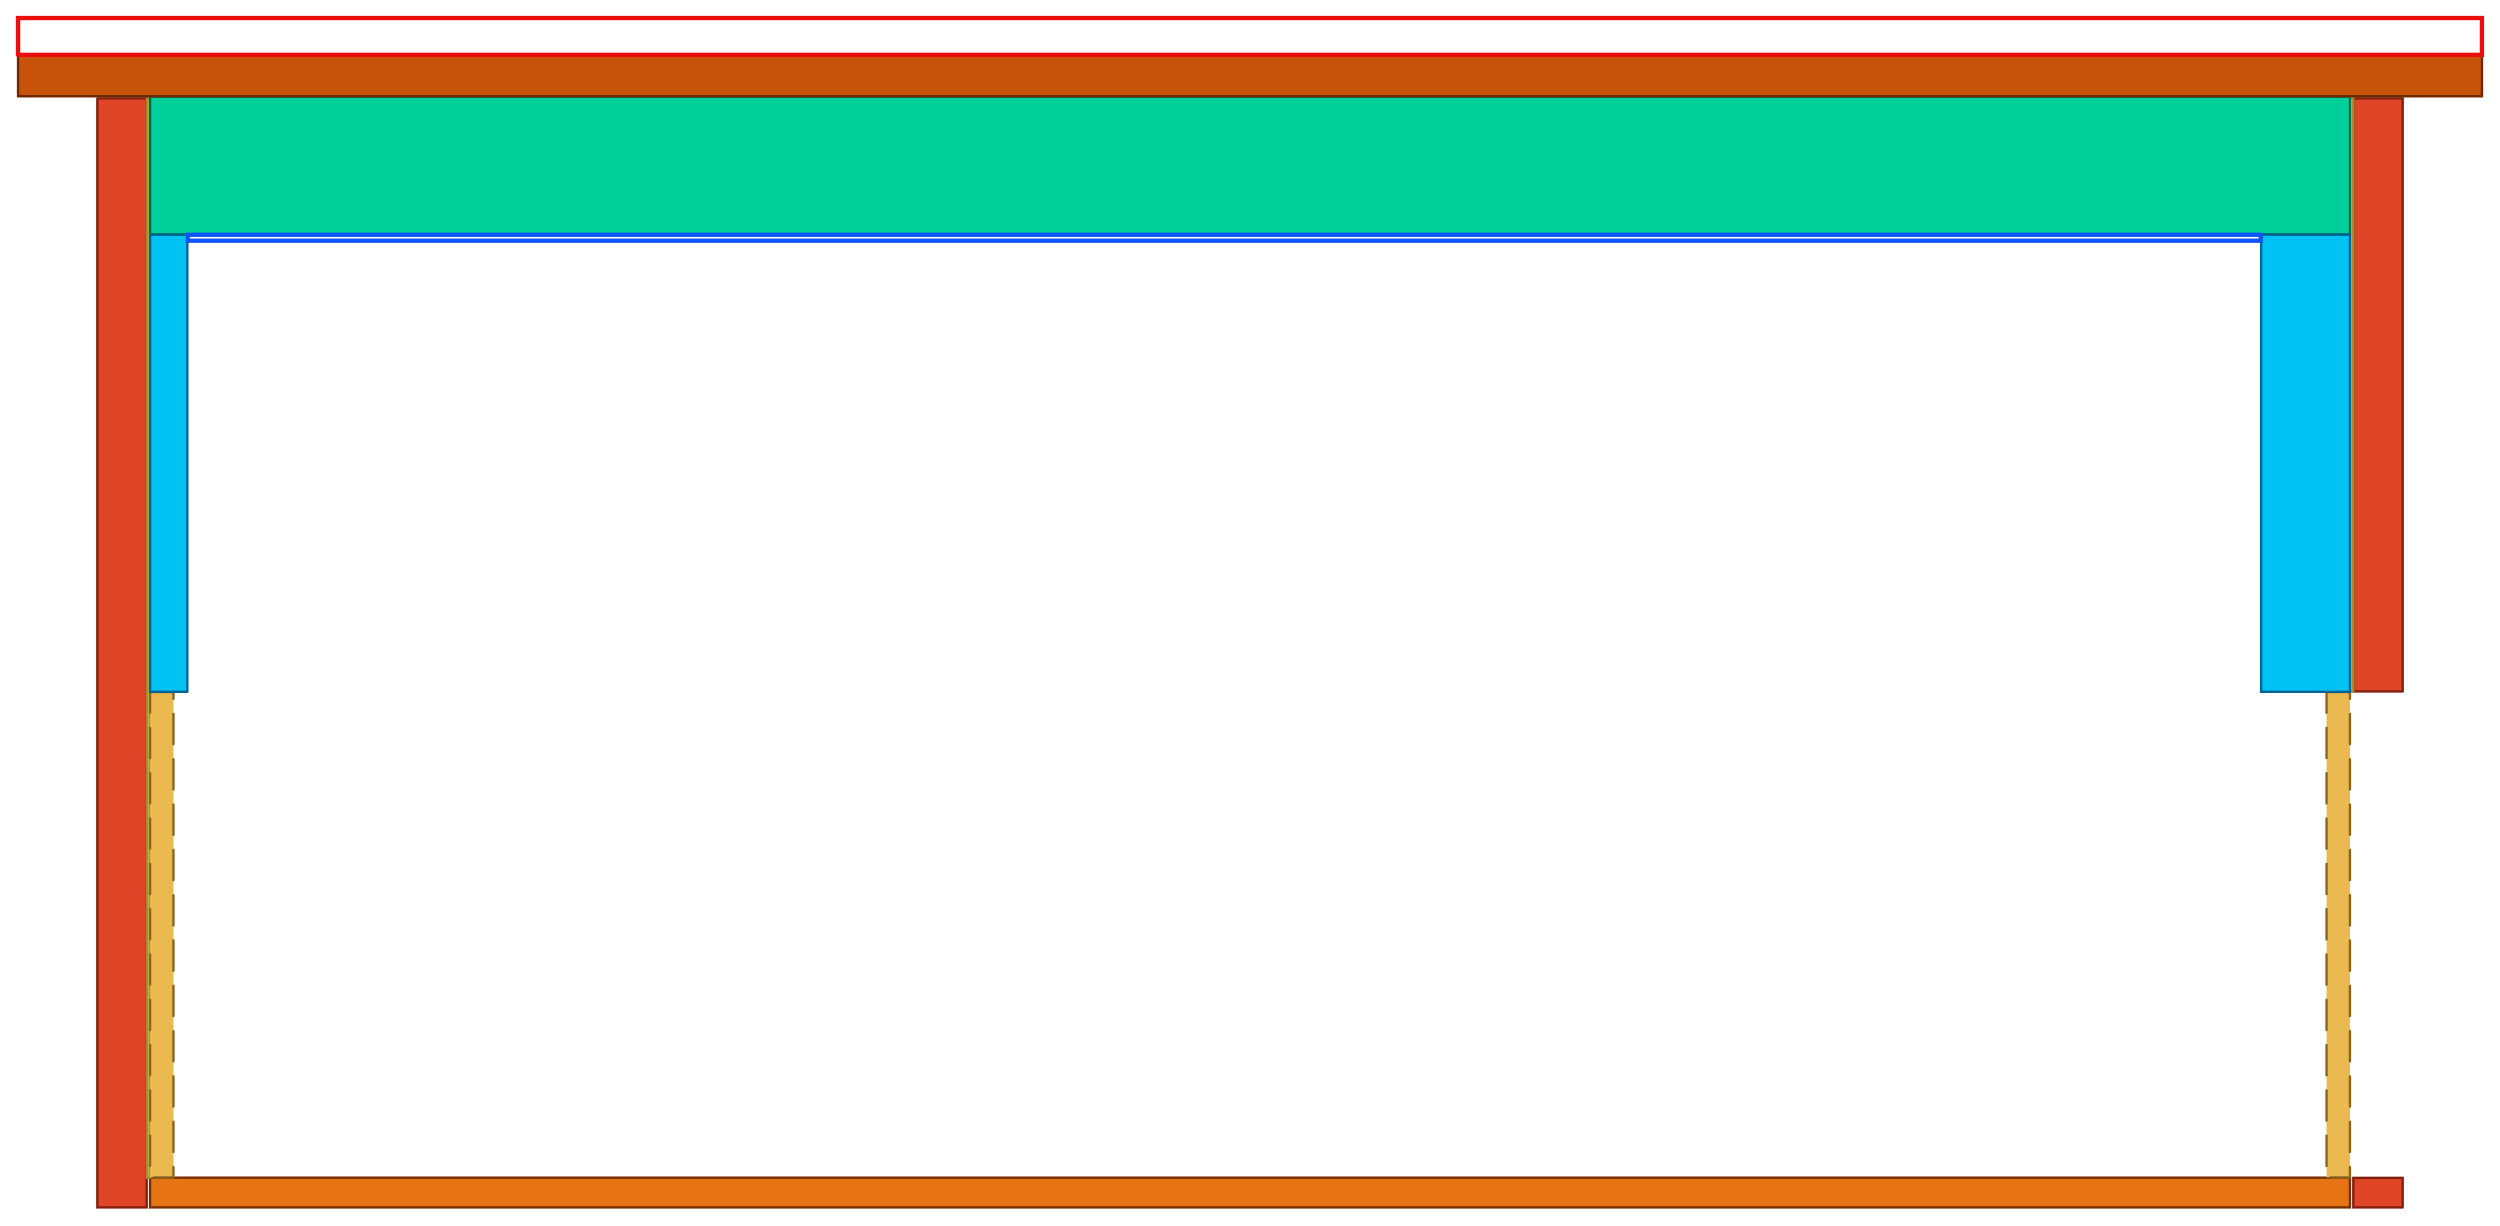
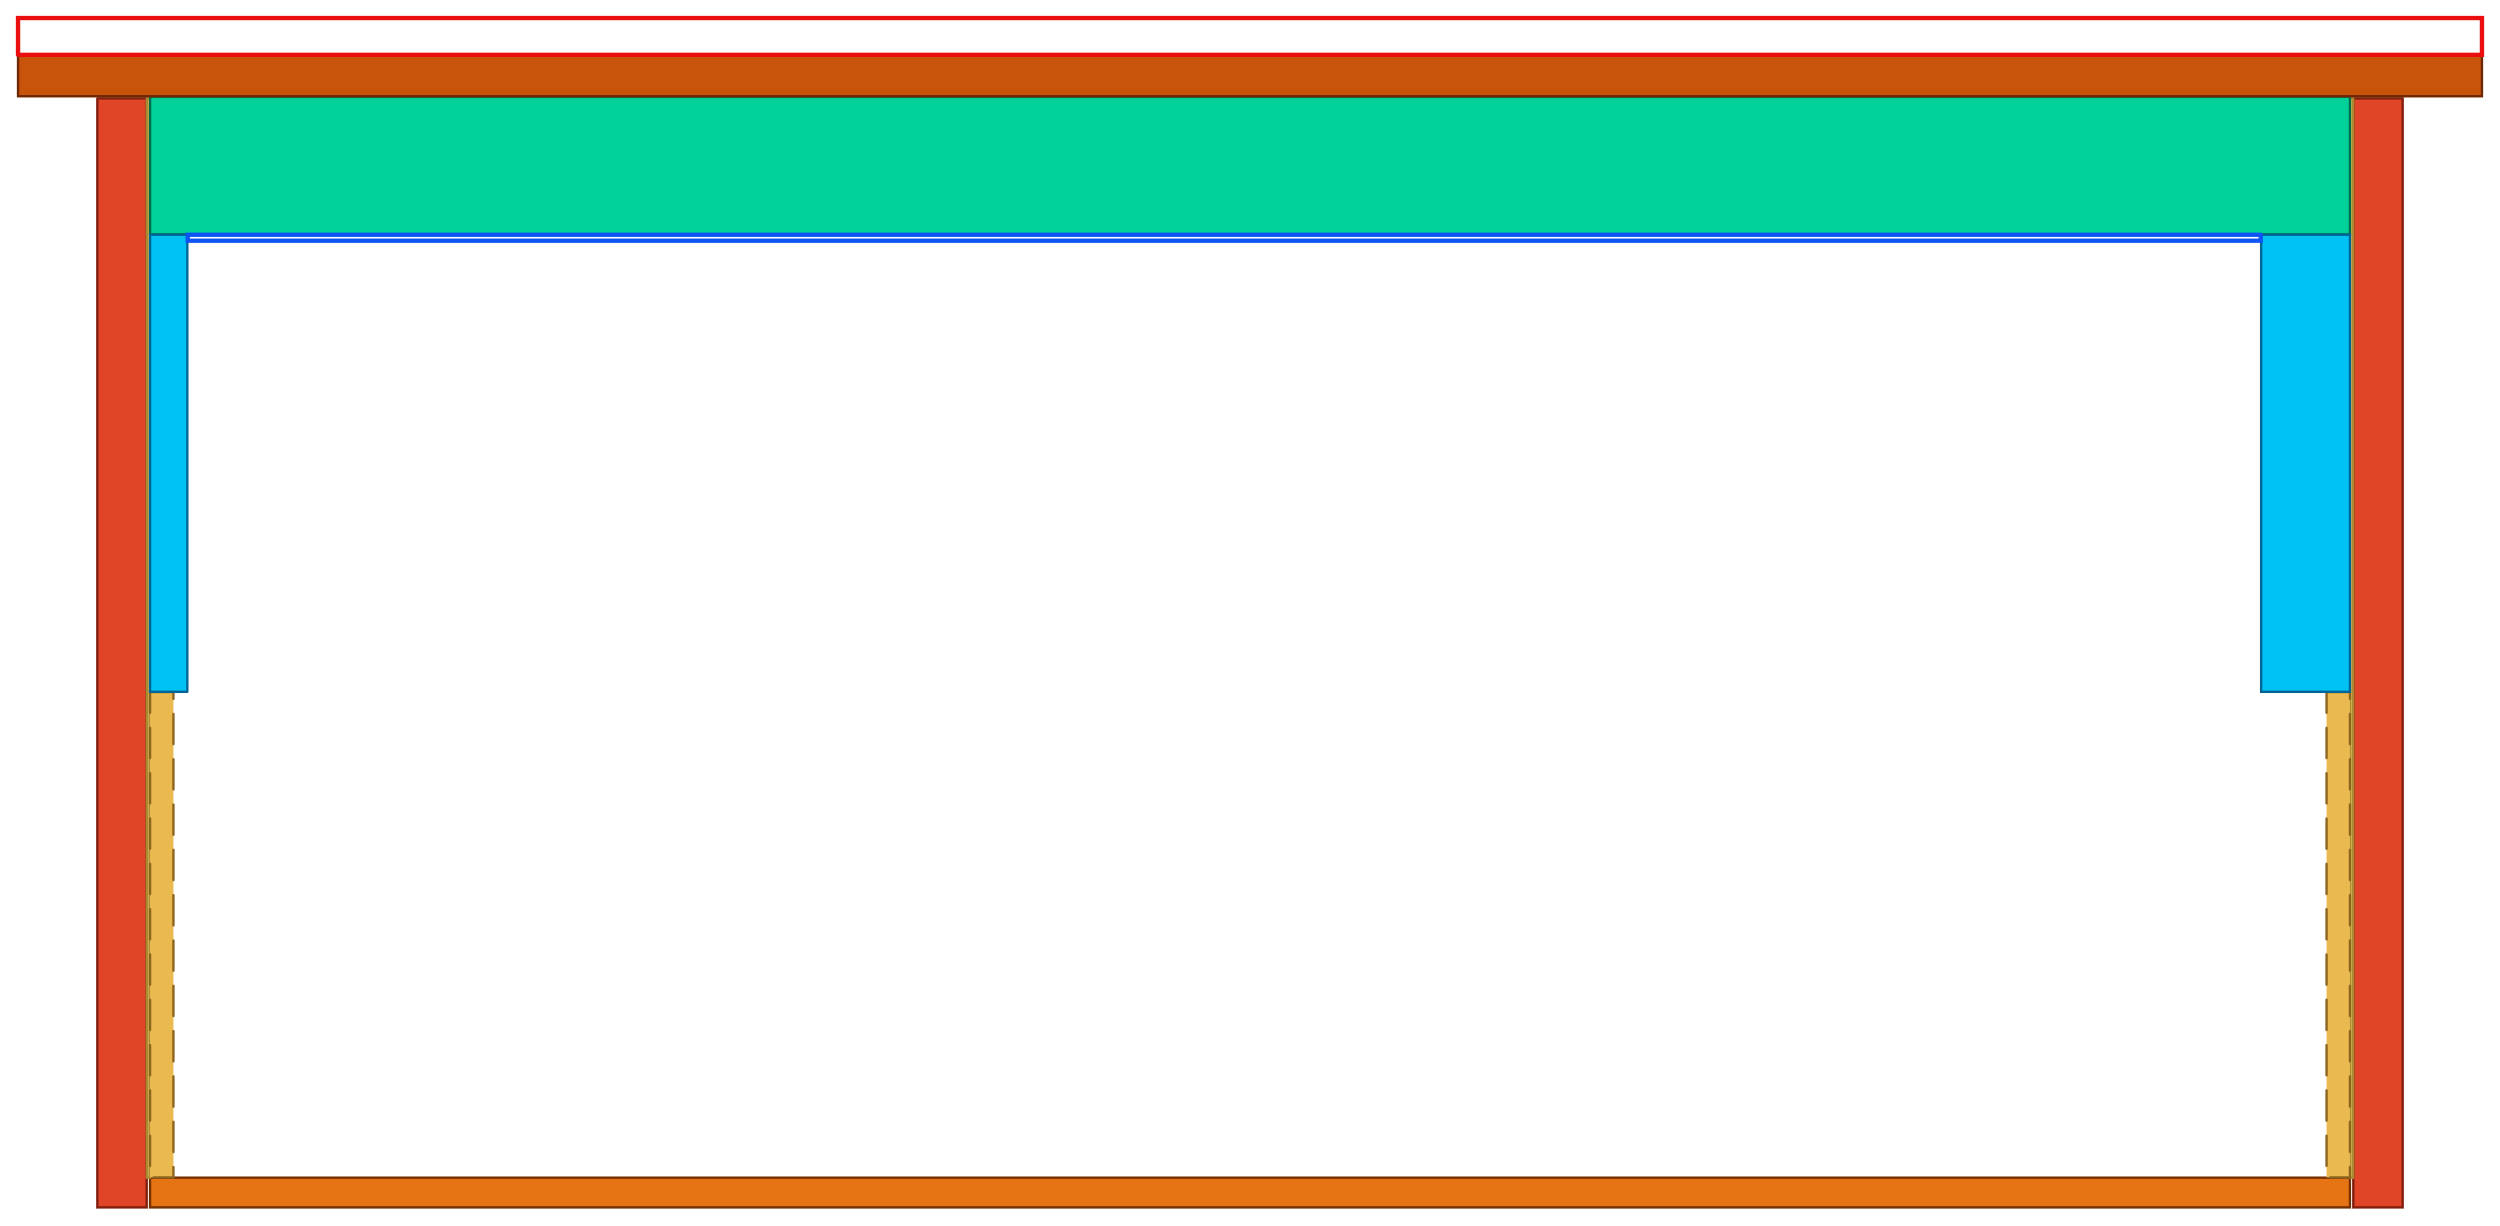
<svg xmlns="http://www.w3.org/2000/svg" width="12612.0mm" height="6182.0mm" viewBox="-756.0 -5941.0 12612.0 6182.0" version="1.1">
  <g transform="scale(1,-1)" stroke-linecap="round">
    <g fill="rgb(230,115,20)" stroke="rgb(119,49,0)" stroke-width="12.0" id="podlaha">
      <path d="M 1.0,0.0 L 11099.0,0.0 L 11099.0,-150.0 L 1.0,-150.0 L 1.0,0.0" />
    </g>
    <g fill="rgb(224,69,39)" stroke="rgb(129,30,14)" stroke-width="12.0" id="zdivo">
      <path d="M -265.0,5444.592 L -16.0,5444.592 L -16.0,-150.0 L -265.0,-150.0 L -265.0,5444.592" />
-       <path d="M 11365.0,-150.0 L 11116.0,-150.0 L 11116.0,-1.0 L 11365.0,-1.0 L 11365.0,-150.0" />
-       <path d="M 11116.0,5444.592 L 11365.0,5444.592 L 11365.0,2453.0 L 11116.0,2453.0 L 11116.0,5444.592" />
+       <path d="M 11116.0,5444.592 L 11365.0,5444.592 L 11365.0,-150.0 L 11116.0,-150.0 L 11116.0,5444.592" />
    </g>
    <g fill="rgb(255,224,119)" stroke="rgb(170,139,49)" stroke-width="12.0" id="omitka">
      <path d="M -15.0,5444.592 L -1.0,5444.592 L -1.0,0.0 L -15.0,0.0 L -15.0,5444.592" />
-       <path d="M 11101.0,5444.592 L 11115.0,5444.592 L 11115.0,2453.0 L 11101.0,2453.0 L 11101.0,5444.592" />
+       <path d="M 11101.0,5444.592 L 11115.0,5444.592 L 11115.0,0.0 L 11101.0,0.0 L 11101.0,5444.592" />
    </g>
    <g fill="rgb(0,209,154)" stroke="rgb(0,110,74)" stroke-width="12.0" id="vata">
      <path d="M 1.0,5453.462 L 11099.0,5453.462 L 11099.0,4758.695 L 1.0,4758.695 L 1.0,5453.462" />
    </g>
    <g fill="rgb(234,185,80)" stroke="rgb(139,100,30)" stroke-width="12.0" id="pouzdro" stroke-dasharray="152.4 76.2">
      <path d="M 1.0,2450.0 L 119.0,2450.0 L 119.0,1.0 L 1.0,1.0 L 1.0,2450.0" />
      <path d="M 10981.0,2450.0 L 11099.0,2450.0 L 11099.0,1.0 L 10981.0,1.0 L 10981.0,2450.0" />
    </g>
    <g fill="rgb(199,84,10)" stroke="rgb(110,39,0)" stroke-width="12.0" id="krov">
      <path d="M -665.0,5662.327 L 11765.0,5662.327 L 11765.0,5455.462 L -665.0,5455.462 L -665.0,5662.327" />
    </g>
    <g fill="rgb(0,195,244)" stroke="rgb(0,100,150)" stroke-width="12.0" id="predstena">
      <path d="M 189.0,2451.0 L 1.0,2451.0 L 1.0,4756.695 L 189.0,4756.695 L 189.0,2451.0" />
      <path d="M 11099.0,2451.0 L 10651.0,2451.0 L 10651.0,4756.695 L 11099.0,4756.695 L 11099.0,2451.0" />
    </g>
    <g fill="none" stroke="rgb(14,84,244)" stroke-width="22.0" id="podhled">
      <path d="M 10649.0,4756.695 L 10649.0,4726.695 L 191.0,4726.695 L 191.0,4756.695 L 10649.0,4756.695" />
    </g>
    <g fill="none" stroke="rgb(234,14,14)" stroke-width="22.0" id="krytina">
      <path d="M -665.0,5664.327 L -665.0,5850.0 L 11765.0,5850.0 L 11765.0,5664.327 L -665.0,5664.327" />
    </g>
  </g>
</svg>
